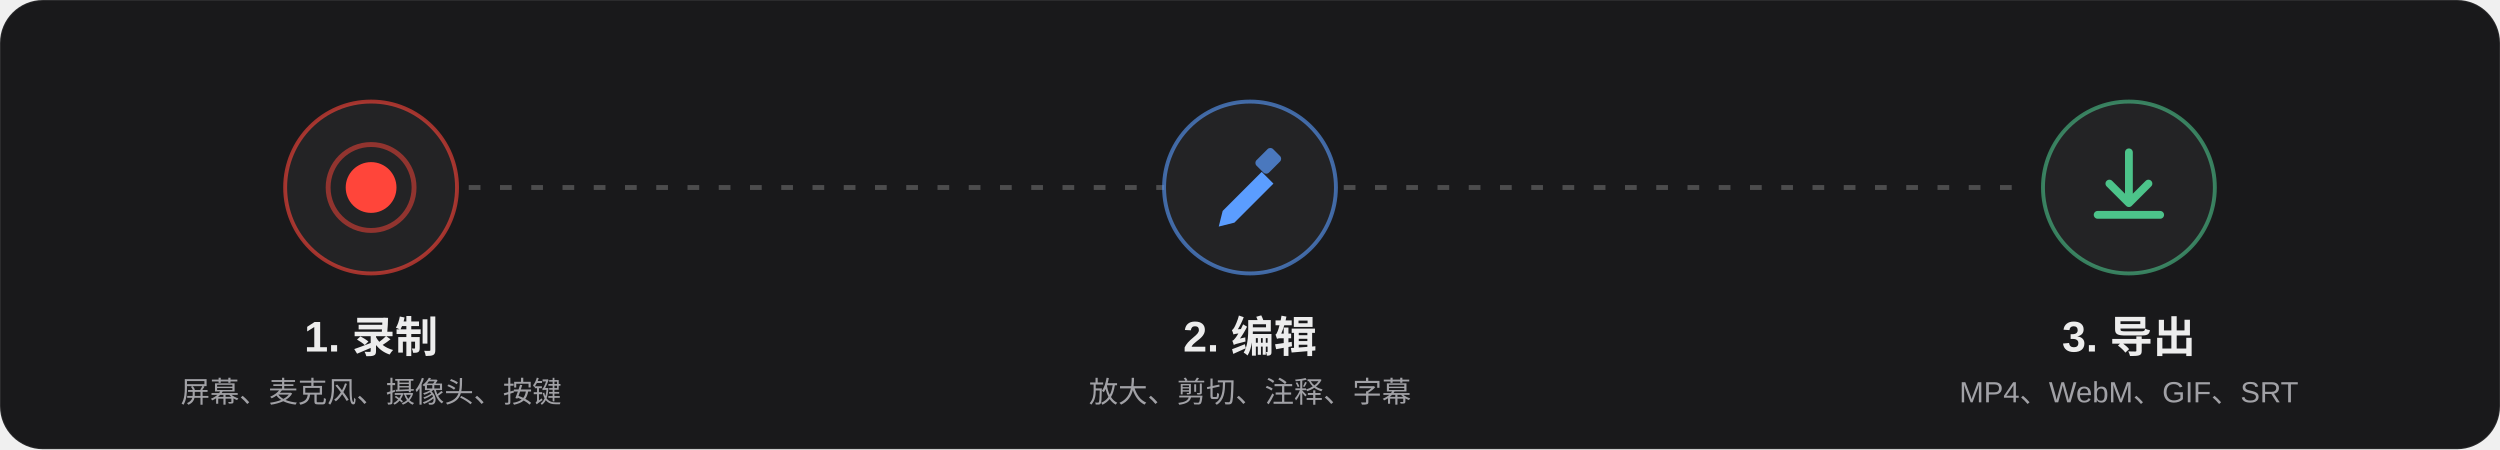
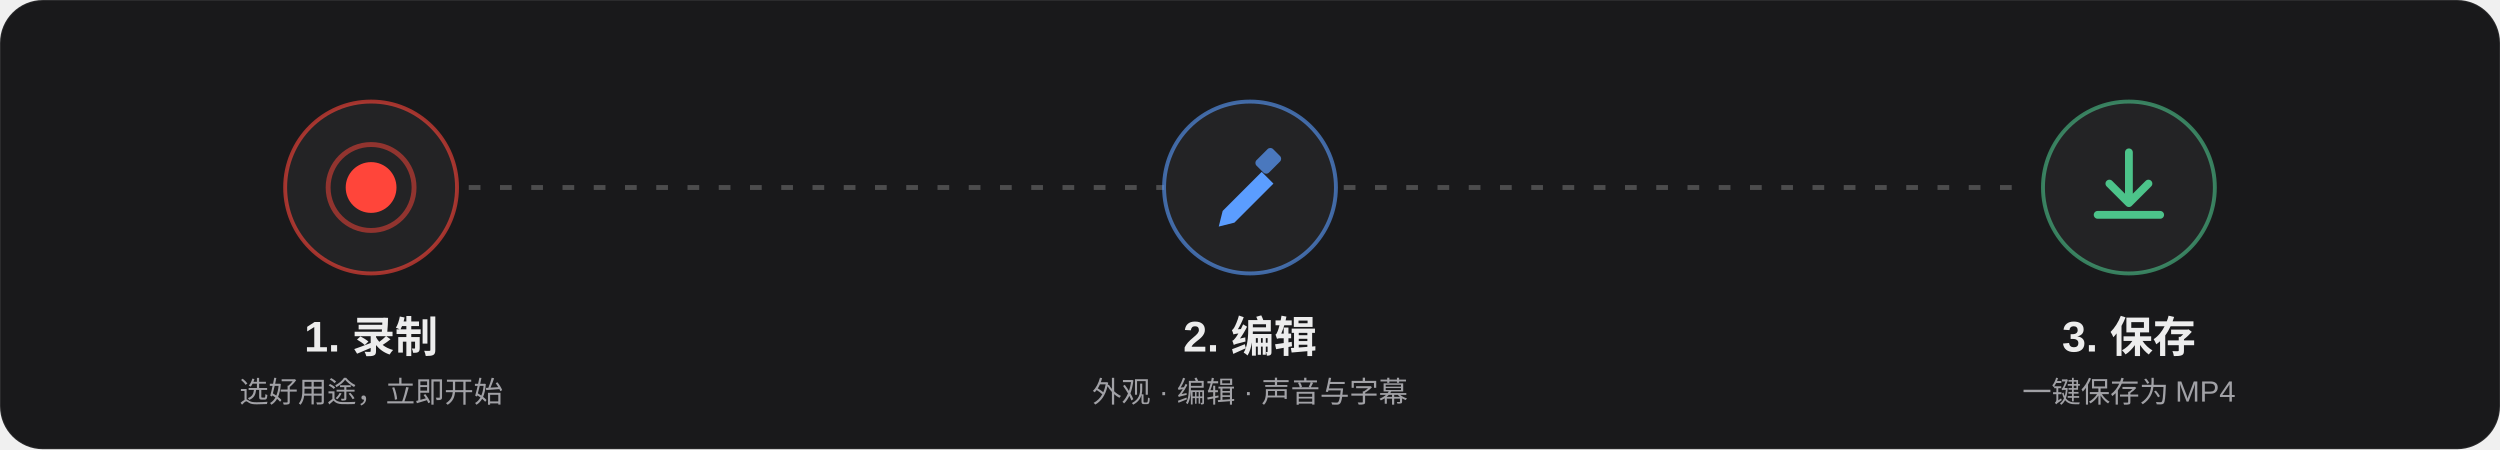
- <svg xmlns="http://www.w3.org/2000/svg" width="1280" height="230" viewBox="0 0 1280 230" role="img" aria-label="录制 → 编辑 → 导出">
+ <svg xmlns="http://www.w3.org/2000/svg" width="1280" height="230" viewBox="0 0 1280 230" role="img" aria-label="录制 → 编辑 → 保存">
  <style>
text{font-family:'Segoe UI Variable Display','Segoe UI',-apple-system,BlinkMacSystemFont,'Helvetica Neue',Arial,'Malgun Gothic','Apple SD Gothic Neo','Noto Sans CJK KR','Hiragino Sans','Microsoft YaHei',sans-serif}
.mono{font-family:'Cascadia Mono',Consolas,'SF Mono',Menlo,monospace}
*{transform-box:view-box}

.dash{stroke-dasharray:6 10;animation:dash 1.2s linear infinite}
@keyframes dash{to{stroke-dashoffset:-32}}
.dot{animation:dot 3.6s cubic-bezier(0.22,1,0.36,1) infinite}
@keyframes dot{0%{transform:translateX(0);opacity:0}8%{opacity:1}45%{transform:translateX(450px);opacity:1}50%{transform:translateX(450px);opacity:1}92%{transform:translateX(900px);opacity:1}100%{transform:translateX(900px);opacity:0}}
.node{animation:node 3.6s infinite}
.n1{animation-delay:1.6s}.n2{animation-delay:3.3s}
@keyframes node{0%,100%{transform:scale(1)}6%{transform:scale(1.08)}14%{transform:scale(1)}}
.halo{animation:halo 3.6s ease-out infinite;opacity:0}
.h1{animation-delay:1.6s}.h2{animation-delay:3.3s}
@keyframes halo{0%{opacity:0.6;transform:scale(0.9)}25%,100%{opacity:0;transform:scale(1.5)}}
@media (prefers-reduced-motion: reduce){*{animation:none!important}}
</style>
  <rect width="1280" height="230" rx="22" fill="#19191b" stroke="rgba(255,255,255,0.08)" />
  <line class="dash" x1="240" y1="96" x2="1040" y2="96" stroke="rgba(255,255,255,0.22)" stroke-width="2.5" />
  <circle class="dot" cx="190" cy="96" r="6" fill="#fff" />
  <g>
    <circle class="halo h0" style="transform-origin:190px 96px" cx="190" cy="96" r="44" fill="none" stroke="#ff453a" stroke-width="2" />
    <g class="node n0" style="transform-origin:190px 96px">
      <circle cx="190" cy="96" r="44" fill="#232325" stroke="#ff453a" stroke-opacity="0.6" stroke-width="2" />
      <g transform="translate(190,96)">
        <circle r="13" fill="#ff453a" />
        <circle r="22" fill="none" stroke="#ff453a" stroke-width="2.5" opacity="0.5" />
      </g>
    </g>
    <text x="190" y="180" text-anchor="middle" font-size="22" font-weight="700" fill="#ededed">1. 录制</text>
-     <text x="190" y="206" text-anchor="middle" font-size="15" fill="#a1a1a6">屏幕、麦克风、摄像头、按键</text>
+     <text x="190" y="206" text-anchor="middle" font-size="15" fill="#a1a1a6">选好用途，立即开始</text>
  </g>
  <g>
    <circle class="halo h1" style="transform-origin:640px 96px" cx="640" cy="96" r="44" fill="none" stroke="#5b9dff" stroke-width="2" />
    <g class="node n1" style="transform-origin:640px 96px">
      <circle cx="640" cy="96" r="44" fill="#232325" stroke="#5b9dff" stroke-opacity="0.6" stroke-width="2" />
      <g transform="translate(640,96)">
        <path d="M-14 12 L6 -8 L12 -2 L-8 18 L-16 20 Z" fill="#5b9dff" />
        <rect x="5" y="-20" width="9" height="12" rx="2" transform="rotate(45 9 -14)" fill="#5b9dff" opacity="0.7" />
      </g>
    </g>
    <text x="640" y="180" text-anchor="middle" font-size="22" font-weight="700" fill="#ededed">2. 编辑</text>
-     <text x="640" y="206" text-anchor="middle" font-size="15" fill="#a1a1a6">放大、剪切、注释、字幕</text>
+     <text x="640" y="206" text-anchor="middle" font-size="15" fill="#a1a1a6">外观 · 编辑 · 声音与字幕</text>
  </g>
  <g>
    <circle class="halo h2" style="transform-origin:1090px 96px" cx="1090" cy="96" r="44" fill="none" stroke="#4cc38a" stroke-width="2" />
    <g class="node n2" style="transform-origin:1090px 96px">
      <circle cx="1090" cy="96" r="44" fill="#232325" stroke="#4cc38a" stroke-opacity="0.6" stroke-width="2" />
      <g transform="translate(1090,96)">
        <path d="M0 -18 L0 8 M-10 -2 L0 8 L10 -2" fill="none" stroke="#4cc38a" stroke-width="4" stroke-linecap="round" stroke-linejoin="round" />
        <path d="M-16 14 L16 14" stroke="#4cc38a" stroke-width="4" stroke-linecap="round" />
      </g>
    </g>
-     <text x="1090" y="180" text-anchor="middle" font-size="22" font-weight="700" fill="#ededed">3. 导出</text>
-     <text x="1090" y="206" text-anchor="middle" font-size="15" fill="#a1a1a6">MP4、WebM、GIF、SRT</text>
+     <text x="1090" y="180" text-anchor="middle" font-size="22" font-weight="700" fill="#ededed">3. 保存</text>
+     <text x="1090" y="206" text-anchor="middle" font-size="15" fill="#a1a1a6">一键保存为 MP4</text>
  </g>
</svg>
